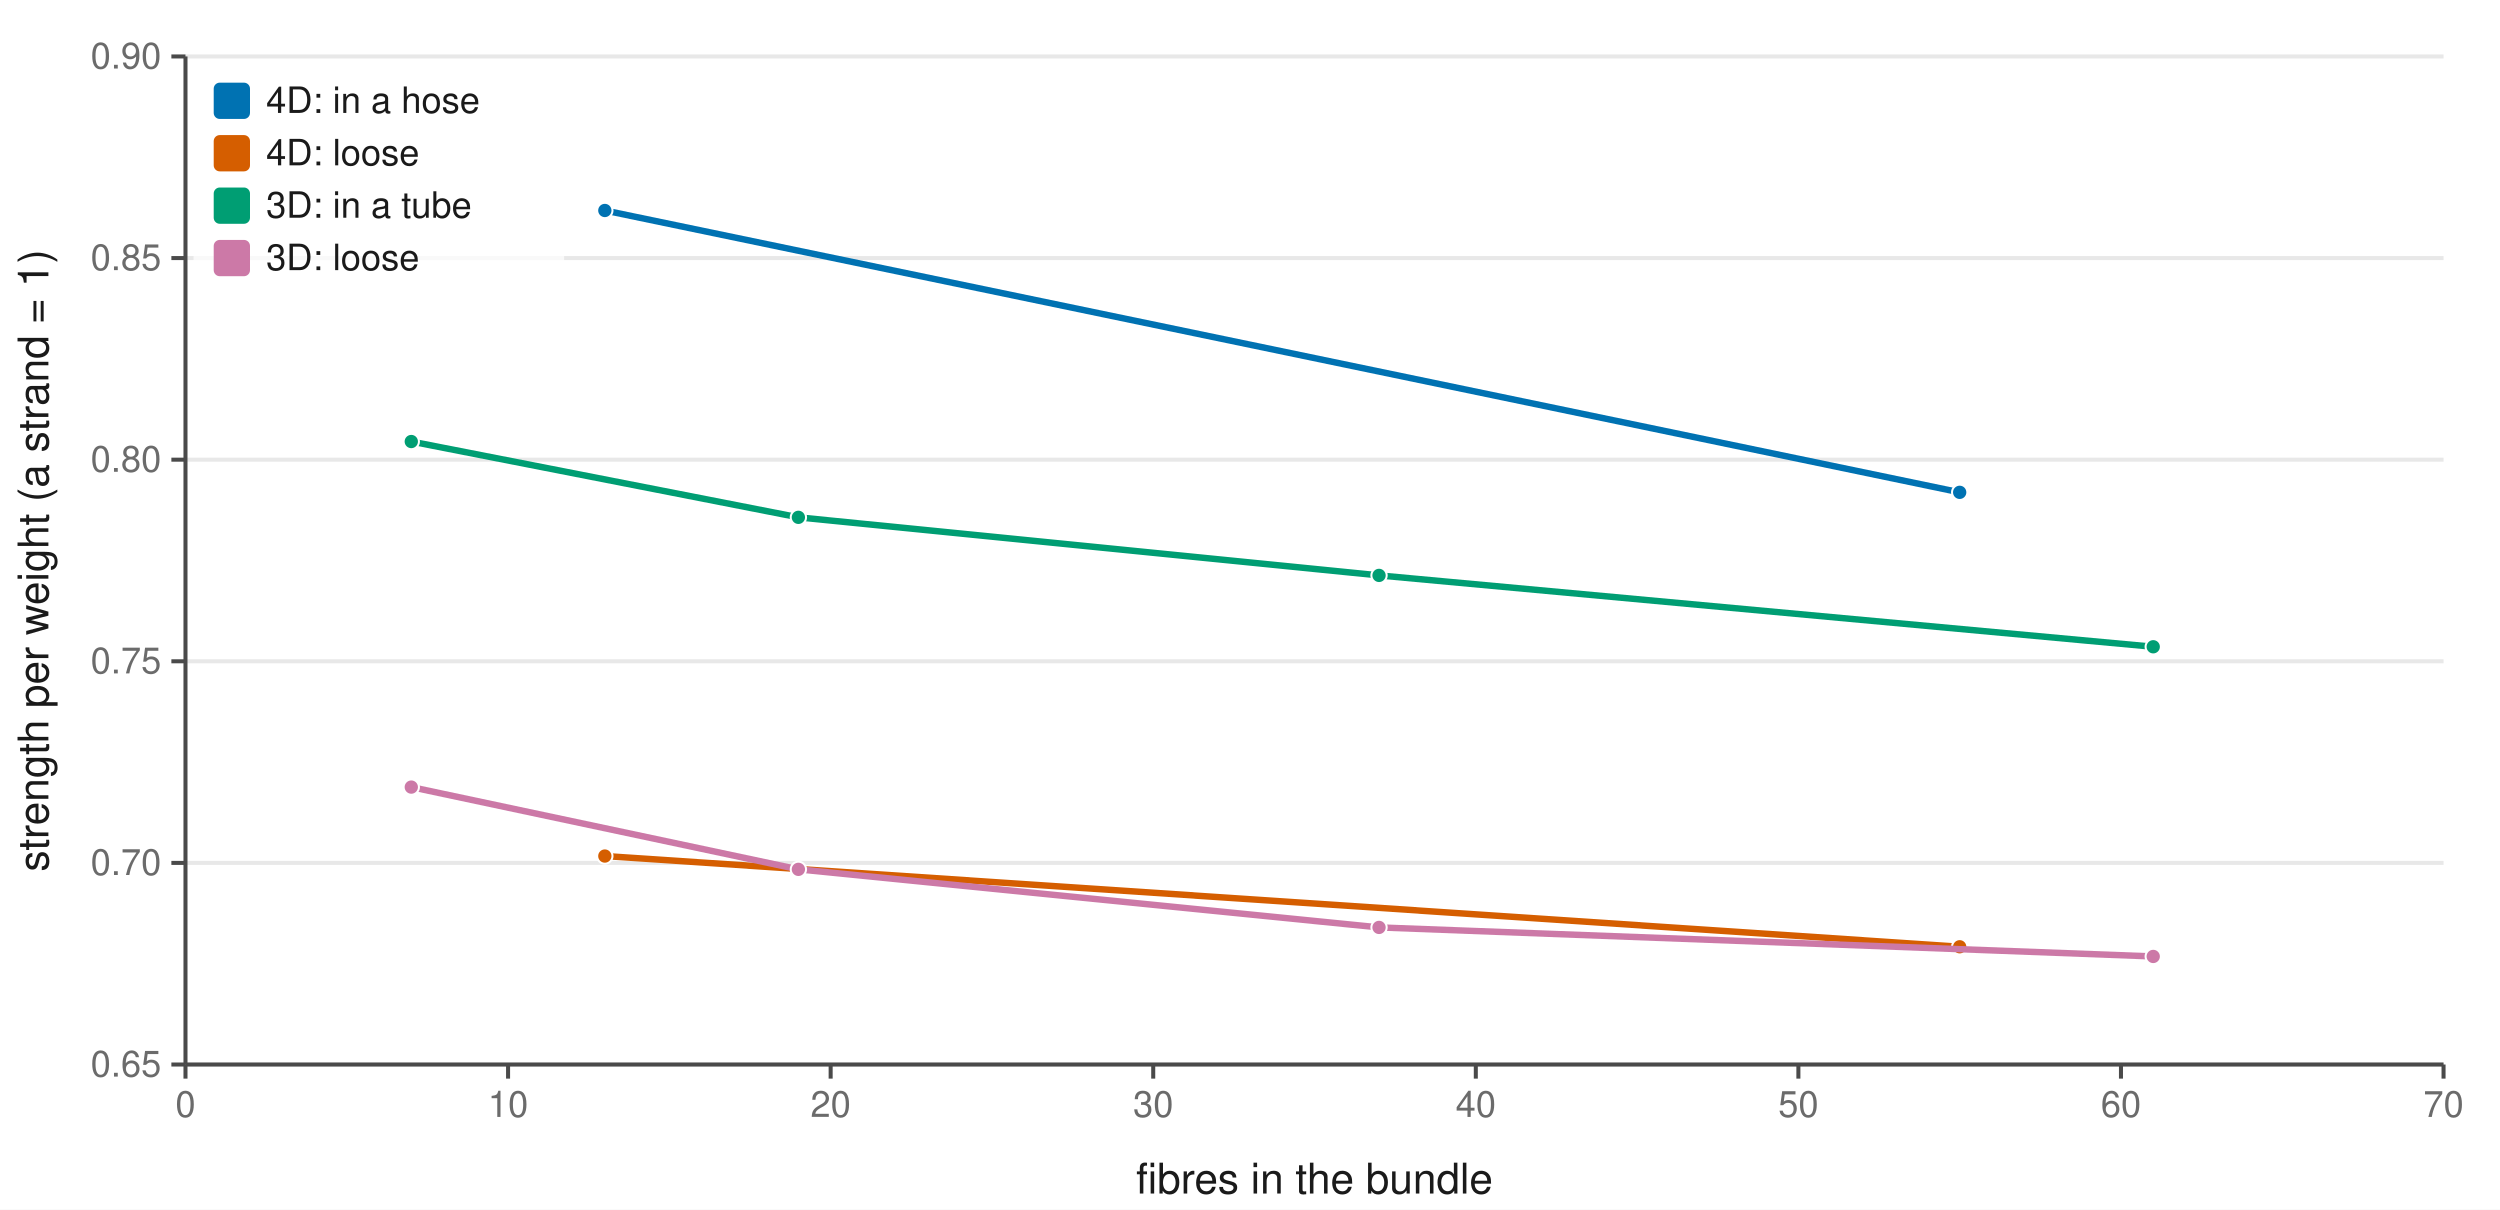
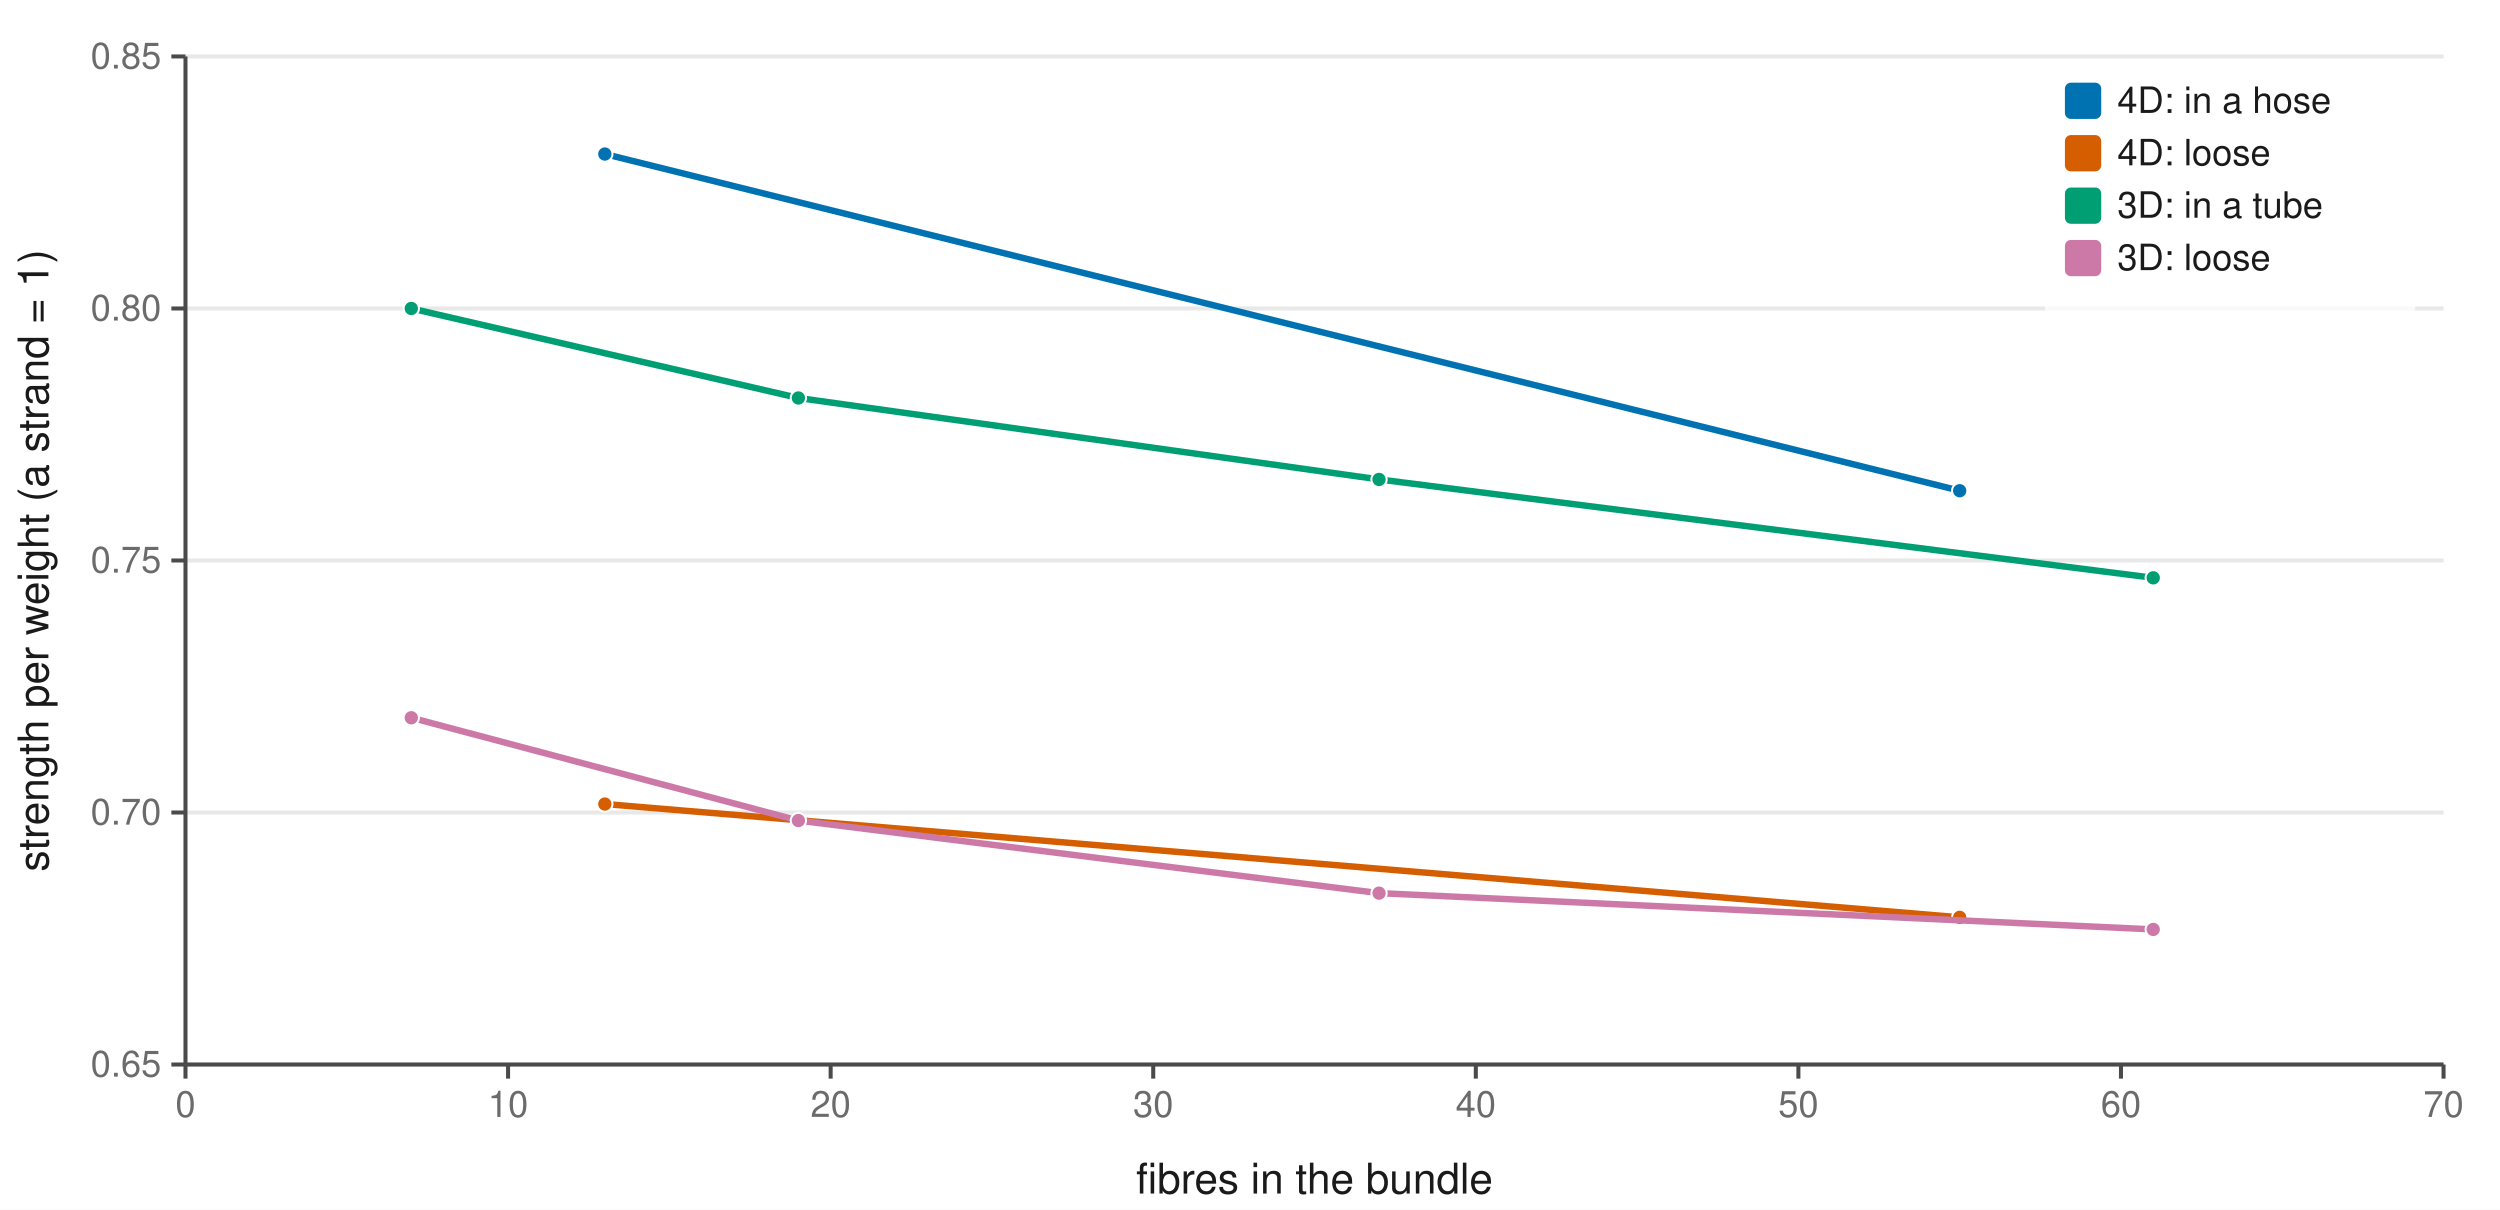
<svg xmlns="http://www.w3.org/2000/svg" viewBox="0 0 620 300" preserveAspectRatio="xMidYMid meet" role="img" aria-label="time series" style="width:100%;height:auto;display:block;font-family:'Helvetica Neue', Helvetica, Arial, sans-serif">
  <rect width="620" height="300" fill="#ffffff" />
  <line x1="46.0" y1="264.0" x2="606.0" y2="264.0" stroke="#e8e8e8" stroke-width="1" />
-   <line x1="46.0" y1="214.0" x2="606.0" y2="214.0" stroke="#e8e8e8" stroke-width="1" />
-   <line x1="46.0" y1="164.0" x2="606.0" y2="164.0" stroke="#e8e8e8" stroke-width="1" />
-   <line x1="46.0" y1="114.0" x2="606.0" y2="114.0" stroke="#e8e8e8" stroke-width="1" />
-   <line x1="46.0" y1="64.0" x2="606.0" y2="64.0" stroke="#e8e8e8" stroke-width="1" />
+   <line x1="46.0" y1="201.5" x2="606.0" y2="201.5" stroke="#e8e8e8" stroke-width="1" />
+   <line x1="46.0" y1="139.0" x2="606.0" y2="139.0" stroke="#e8e8e8" stroke-width="1" />
+   <line x1="46.0" y1="76.5" x2="606.0" y2="76.5" stroke="#e8e8e8" stroke-width="1" />
  <line x1="46.0" y1="14.0" x2="606.0" y2="14.0" stroke="#e8e8e8" stroke-width="1" />
  <line x1="46.0" y1="14.0" x2="46.0" y2="264.0" stroke="#4a4a4a" stroke-width="1" />
  <line x1="46.0" y1="264.0" x2="606.0" y2="264.0" stroke="#4a4a4a" stroke-width="1" />
  <line x1="46.0" y1="264.0" x2="46.0" y2="267.5" stroke="#4a4a4a" stroke-width="1" />
  <text x="46.0" y="277.0" font-family="'Helvetica Neue', Helvetica, Arial, sans-serif" font-size="9" fill="#6b6b6b" text-anchor="middle">0</text>
  <line x1="126.0" y1="264.0" x2="126.0" y2="267.5" stroke="#4a4a4a" stroke-width="1" />
  <text x="126.0" y="277.0" font-family="'Helvetica Neue', Helvetica, Arial, sans-serif" font-size="9" fill="#6b6b6b" text-anchor="middle">10</text>
  <line x1="206.0" y1="264.0" x2="206.0" y2="267.5" stroke="#4a4a4a" stroke-width="1" />
  <text x="206.0" y="277.0" font-family="'Helvetica Neue', Helvetica, Arial, sans-serif" font-size="9" fill="#6b6b6b" text-anchor="middle">20</text>
  <line x1="286.0" y1="264.0" x2="286.0" y2="267.5" stroke="#4a4a4a" stroke-width="1" />
  <text x="286.0" y="277.0" font-family="'Helvetica Neue', Helvetica, Arial, sans-serif" font-size="9" fill="#6b6b6b" text-anchor="middle">30</text>
  <line x1="366.0" y1="264.0" x2="366.0" y2="267.5" stroke="#4a4a4a" stroke-width="1" />
  <text x="366.0" y="277.0" font-family="'Helvetica Neue', Helvetica, Arial, sans-serif" font-size="9" fill="#6b6b6b" text-anchor="middle">40</text>
  <line x1="446.0" y1="264.0" x2="446.0" y2="267.5" stroke="#4a4a4a" stroke-width="1" />
  <text x="446.0" y="277.0" font-family="'Helvetica Neue', Helvetica, Arial, sans-serif" font-size="9" fill="#6b6b6b" text-anchor="middle">50</text>
  <line x1="526.0" y1="264.0" x2="526.0" y2="267.5" stroke="#4a4a4a" stroke-width="1" />
  <text x="526.0" y="277.0" font-family="'Helvetica Neue', Helvetica, Arial, sans-serif" font-size="9" fill="#6b6b6b" text-anchor="middle">60</text>
  <line x1="606.0" y1="264.0" x2="606.0" y2="267.5" stroke="#4a4a4a" stroke-width="1" />
  <text x="606.0" y="277.0" font-family="'Helvetica Neue', Helvetica, Arial, sans-serif" font-size="9" fill="#6b6b6b" text-anchor="middle">70</text>
  <line x1="42.5" y1="264.0" x2="46.0" y2="264.0" stroke="#4a4a4a" stroke-width="1" />
  <text x="40.0" y="267.0" font-family="'Helvetica Neue', Helvetica, Arial, sans-serif" font-size="9" fill="#6b6b6b" text-anchor="end">0.65</text>
-   <line x1="42.5" y1="214.0" x2="46.0" y2="214.0" stroke="#4a4a4a" stroke-width="1" />
-   <text x="40.0" y="217.0" font-family="'Helvetica Neue', Helvetica, Arial, sans-serif" font-size="9" fill="#6b6b6b" text-anchor="end">0.70</text>
-   <line x1="42.5" y1="164.0" x2="46.0" y2="164.0" stroke="#4a4a4a" stroke-width="1" />
-   <text x="40.0" y="167.0" font-family="'Helvetica Neue', Helvetica, Arial, sans-serif" font-size="9" fill="#6b6b6b" text-anchor="end">0.75</text>
-   <line x1="42.5" y1="114.0" x2="46.0" y2="114.0" stroke="#4a4a4a" stroke-width="1" />
-   <text x="40.0" y="117.0" font-family="'Helvetica Neue', Helvetica, Arial, sans-serif" font-size="9" fill="#6b6b6b" text-anchor="end">0.80</text>
-   <line x1="42.5" y1="64.0" x2="46.0" y2="64.0" stroke="#4a4a4a" stroke-width="1" />
-   <text x="40.0" y="67.0" font-family="'Helvetica Neue', Helvetica, Arial, sans-serif" font-size="9" fill="#6b6b6b" text-anchor="end">0.85</text>
+   <line x1="42.5" y1="201.5" x2="46.0" y2="201.5" stroke="#4a4a4a" stroke-width="1" />
+   <text x="40.0" y="204.5" font-family="'Helvetica Neue', Helvetica, Arial, sans-serif" font-size="9" fill="#6b6b6b" text-anchor="end">0.70</text>
+   <line x1="42.5" y1="139.0" x2="46.0" y2="139.0" stroke="#4a4a4a" stroke-width="1" />
+   <text x="40.0" y="142.0" font-family="'Helvetica Neue', Helvetica, Arial, sans-serif" font-size="9" fill="#6b6b6b" text-anchor="end">0.75</text>
+   <line x1="42.5" y1="76.5" x2="46.0" y2="76.5" stroke="#4a4a4a" stroke-width="1" />
+   <text x="40.0" y="79.5" font-family="'Helvetica Neue', Helvetica, Arial, sans-serif" font-size="9" fill="#6b6b6b" text-anchor="end">0.80</text>
  <line x1="42.5" y1="14.0" x2="46.0" y2="14.0" stroke="#4a4a4a" stroke-width="1" />
-   <text x="40.0" y="17.0" font-family="'Helvetica Neue', Helvetica, Arial, sans-serif" font-size="9" fill="#6b6b6b" text-anchor="end">0.90</text>
+   <text x="40.0" y="17.0" font-family="'Helvetica Neue', Helvetica, Arial, sans-serif" font-size="9" fill="#6b6b6b" text-anchor="end">0.85</text>
  <text x="326.0" y="296.0" font-family="'Helvetica Neue', Helvetica, Arial, sans-serif" font-size="10.5" fill="#1a1a1a" text-anchor="middle">fibres in the bundle</text>
  <text x="12" y="139.0" font-family="'Helvetica Neue', Helvetica, Arial, sans-serif" font-size="10.5" fill="#1a1a1a" text-anchor="middle" transform="rotate(-90 12 139.0)">strength per weight (a strand = 1)</text>
-   <polyline points="150.0,52.2 486.0,122.1" fill="none" stroke="#0072B2" stroke-width="1.6" />
-   <circle cx="150.0" cy="52.2" r="1.9" fill="#0072B2" stroke="#fff" stroke-width="0.5" />
-   <circle cx="486.0" cy="122.1" r="1.9" fill="#0072B2" stroke="#fff" stroke-width="0.5" />
-   <polyline points="150.0,212.3 486.0,234.8" fill="none" stroke="#D55E00" stroke-width="1.6" />
-   <circle cx="150.0" cy="212.3" r="1.9" fill="#D55E00" stroke="#fff" stroke-width="0.5" />
-   <circle cx="486.0" cy="234.8" r="1.9" fill="#D55E00" stroke="#fff" stroke-width="0.5" />
-   <polyline points="102.0,109.5 198.0,128.3 342.0,142.7 534.0,160.4" fill="none" stroke="#009E73" stroke-width="1.6" />
-   <circle cx="102.0" cy="109.5" r="1.9" fill="#009E73" stroke="#fff" stroke-width="0.5" />
-   <circle cx="198.0" cy="128.3" r="1.9" fill="#009E73" stroke="#fff" stroke-width="0.5" />
-   <circle cx="342.0" cy="142.7" r="1.9" fill="#009E73" stroke="#fff" stroke-width="0.5" />
-   <circle cx="534.0" cy="160.4" r="1.9" fill="#009E73" stroke="#fff" stroke-width="0.5" />
-   <polyline points="102.0,195.2 198.0,215.6 342.0,230.0 534.0,237.2" fill="none" stroke="#CC79A7" stroke-width="1.6" />
-   <circle cx="102.0" cy="195.2" r="1.9" fill="#CC79A7" stroke="#fff" stroke-width="0.5" />
-   <circle cx="198.0" cy="215.6" r="1.9" fill="#CC79A7" stroke="#fff" stroke-width="0.5" />
-   <circle cx="342.0" cy="230.0" r="1.9" fill="#CC79A7" stroke="#fff" stroke-width="0.5" />
-   <circle cx="534.0" cy="237.2" r="1.9" fill="#CC79A7" stroke="#fff" stroke-width="0.5" />
-   <rect x="48.0" y="21.0" width="91.9" height="58" rx="3" fill="#ffffff" fill-opacity="0.74" />
-   <rect x="53.0" y="20.5" width="9" height="9" rx="1.5" fill="#0072B2" />
-   <text x="66.0" y="28.0" font-family="'Helvetica Neue', Helvetica, Arial, sans-serif" font-size="9" fill="#1a1a1a" text-anchor="start">4D: in a hose</text>
-   <rect x="53.0" y="33.5" width="9" height="9" rx="1.5" fill="#D55E00" />
-   <text x="66.0" y="41.0" font-family="'Helvetica Neue', Helvetica, Arial, sans-serif" font-size="9" fill="#1a1a1a" text-anchor="start">4D: loose</text>
-   <rect x="53.0" y="46.5" width="9" height="9" rx="1.5" fill="#009E73" />
-   <text x="66.0" y="54.0" font-family="'Helvetica Neue', Helvetica, Arial, sans-serif" font-size="9" fill="#1a1a1a" text-anchor="start">3D: in a tube</text>
-   <rect x="53.0" y="59.5" width="9" height="9" rx="1.5" fill="#CC79A7" />
-   <text x="66.0" y="67.0" font-family="'Helvetica Neue', Helvetica, Arial, sans-serif" font-size="9" fill="#1a1a1a" text-anchor="start">3D: loose</text>
+   <polyline points="150.0,38.2 486.0,121.7" fill="none" stroke="#0072B2" stroke-width="1.6" />
+   <circle cx="150.0" cy="38.2" r="1.9" fill="#0072B2" stroke="#fff" stroke-width="0.5" />
+   <circle cx="486.0" cy="121.7" r="1.9" fill="#0072B2" stroke="#fff" stroke-width="0.5" />
+   <polyline points="150.0,199.4 486.0,227.5" fill="none" stroke="#D55E00" stroke-width="1.6" />
+   <circle cx="150.0" cy="199.4" r="1.9" fill="#D55E00" stroke="#fff" stroke-width="0.5" />
+   <circle cx="486.0" cy="227.5" r="1.9" fill="#D55E00" stroke="#fff" stroke-width="0.5" />
+   <polyline points="102.0,76.5 198.0,98.7 342.0,118.9 534.0,143.3" fill="none" stroke="#009E73" stroke-width="1.6" />
+   <circle cx="102.0" cy="76.5" r="1.9" fill="#009E73" stroke="#fff" stroke-width="0.5" />
+   <circle cx="198.0" cy="98.7" r="1.9" fill="#009E73" stroke="#fff" stroke-width="0.5" />
+   <circle cx="342.0" cy="118.9" r="1.9" fill="#009E73" stroke="#fff" stroke-width="0.5" />
+   <circle cx="534.0" cy="143.3" r="1.9" fill="#009E73" stroke="#fff" stroke-width="0.5" />
+   <polyline points="102.0,178.0 198.0,203.5 342.0,221.5 534.0,230.5" fill="none" stroke="#CC79A7" stroke-width="1.6" />
+   <circle cx="102.0" cy="178.0" r="1.9" fill="#CC79A7" stroke="#fff" stroke-width="0.5" />
+   <circle cx="198.0" cy="203.5" r="1.9" fill="#CC79A7" stroke="#fff" stroke-width="0.5" />
+   <circle cx="342.0" cy="221.5" r="1.9" fill="#CC79A7" stroke="#fff" stroke-width="0.5" />
+   <circle cx="534.0" cy="230.5" r="1.9" fill="#CC79A7" stroke="#fff" stroke-width="0.5" />
+   <rect x="507.1" y="21.0" width="91.9" height="58" rx="3" fill="#ffffff" fill-opacity="0.74" />
+   <rect x="512.1" y="20.5" width="9" height="9" rx="1.5" fill="#0072B2" />
+   <text x="525.1" y="28.0" font-family="'Helvetica Neue', Helvetica, Arial, sans-serif" font-size="9" fill="#1a1a1a" text-anchor="start">4D: in a hose</text>
+   <rect x="512.1" y="33.5" width="9" height="9" rx="1.5" fill="#D55E00" />
+   <text x="525.1" y="41.0" font-family="'Helvetica Neue', Helvetica, Arial, sans-serif" font-size="9" fill="#1a1a1a" text-anchor="start">4D: loose</text>
+   <rect x="512.1" y="46.5" width="9" height="9" rx="1.5" fill="#009E73" />
+   <text x="525.1" y="54.0" font-family="'Helvetica Neue', Helvetica, Arial, sans-serif" font-size="9" fill="#1a1a1a" text-anchor="start">3D: in a tube</text>
+   <rect x="512.1" y="59.5" width="9" height="9" rx="1.5" fill="#CC79A7" />
+   <text x="525.1" y="67.0" font-family="'Helvetica Neue', Helvetica, Arial, sans-serif" font-size="9" fill="#1a1a1a" text-anchor="start">3D: loose</text>
</svg>
